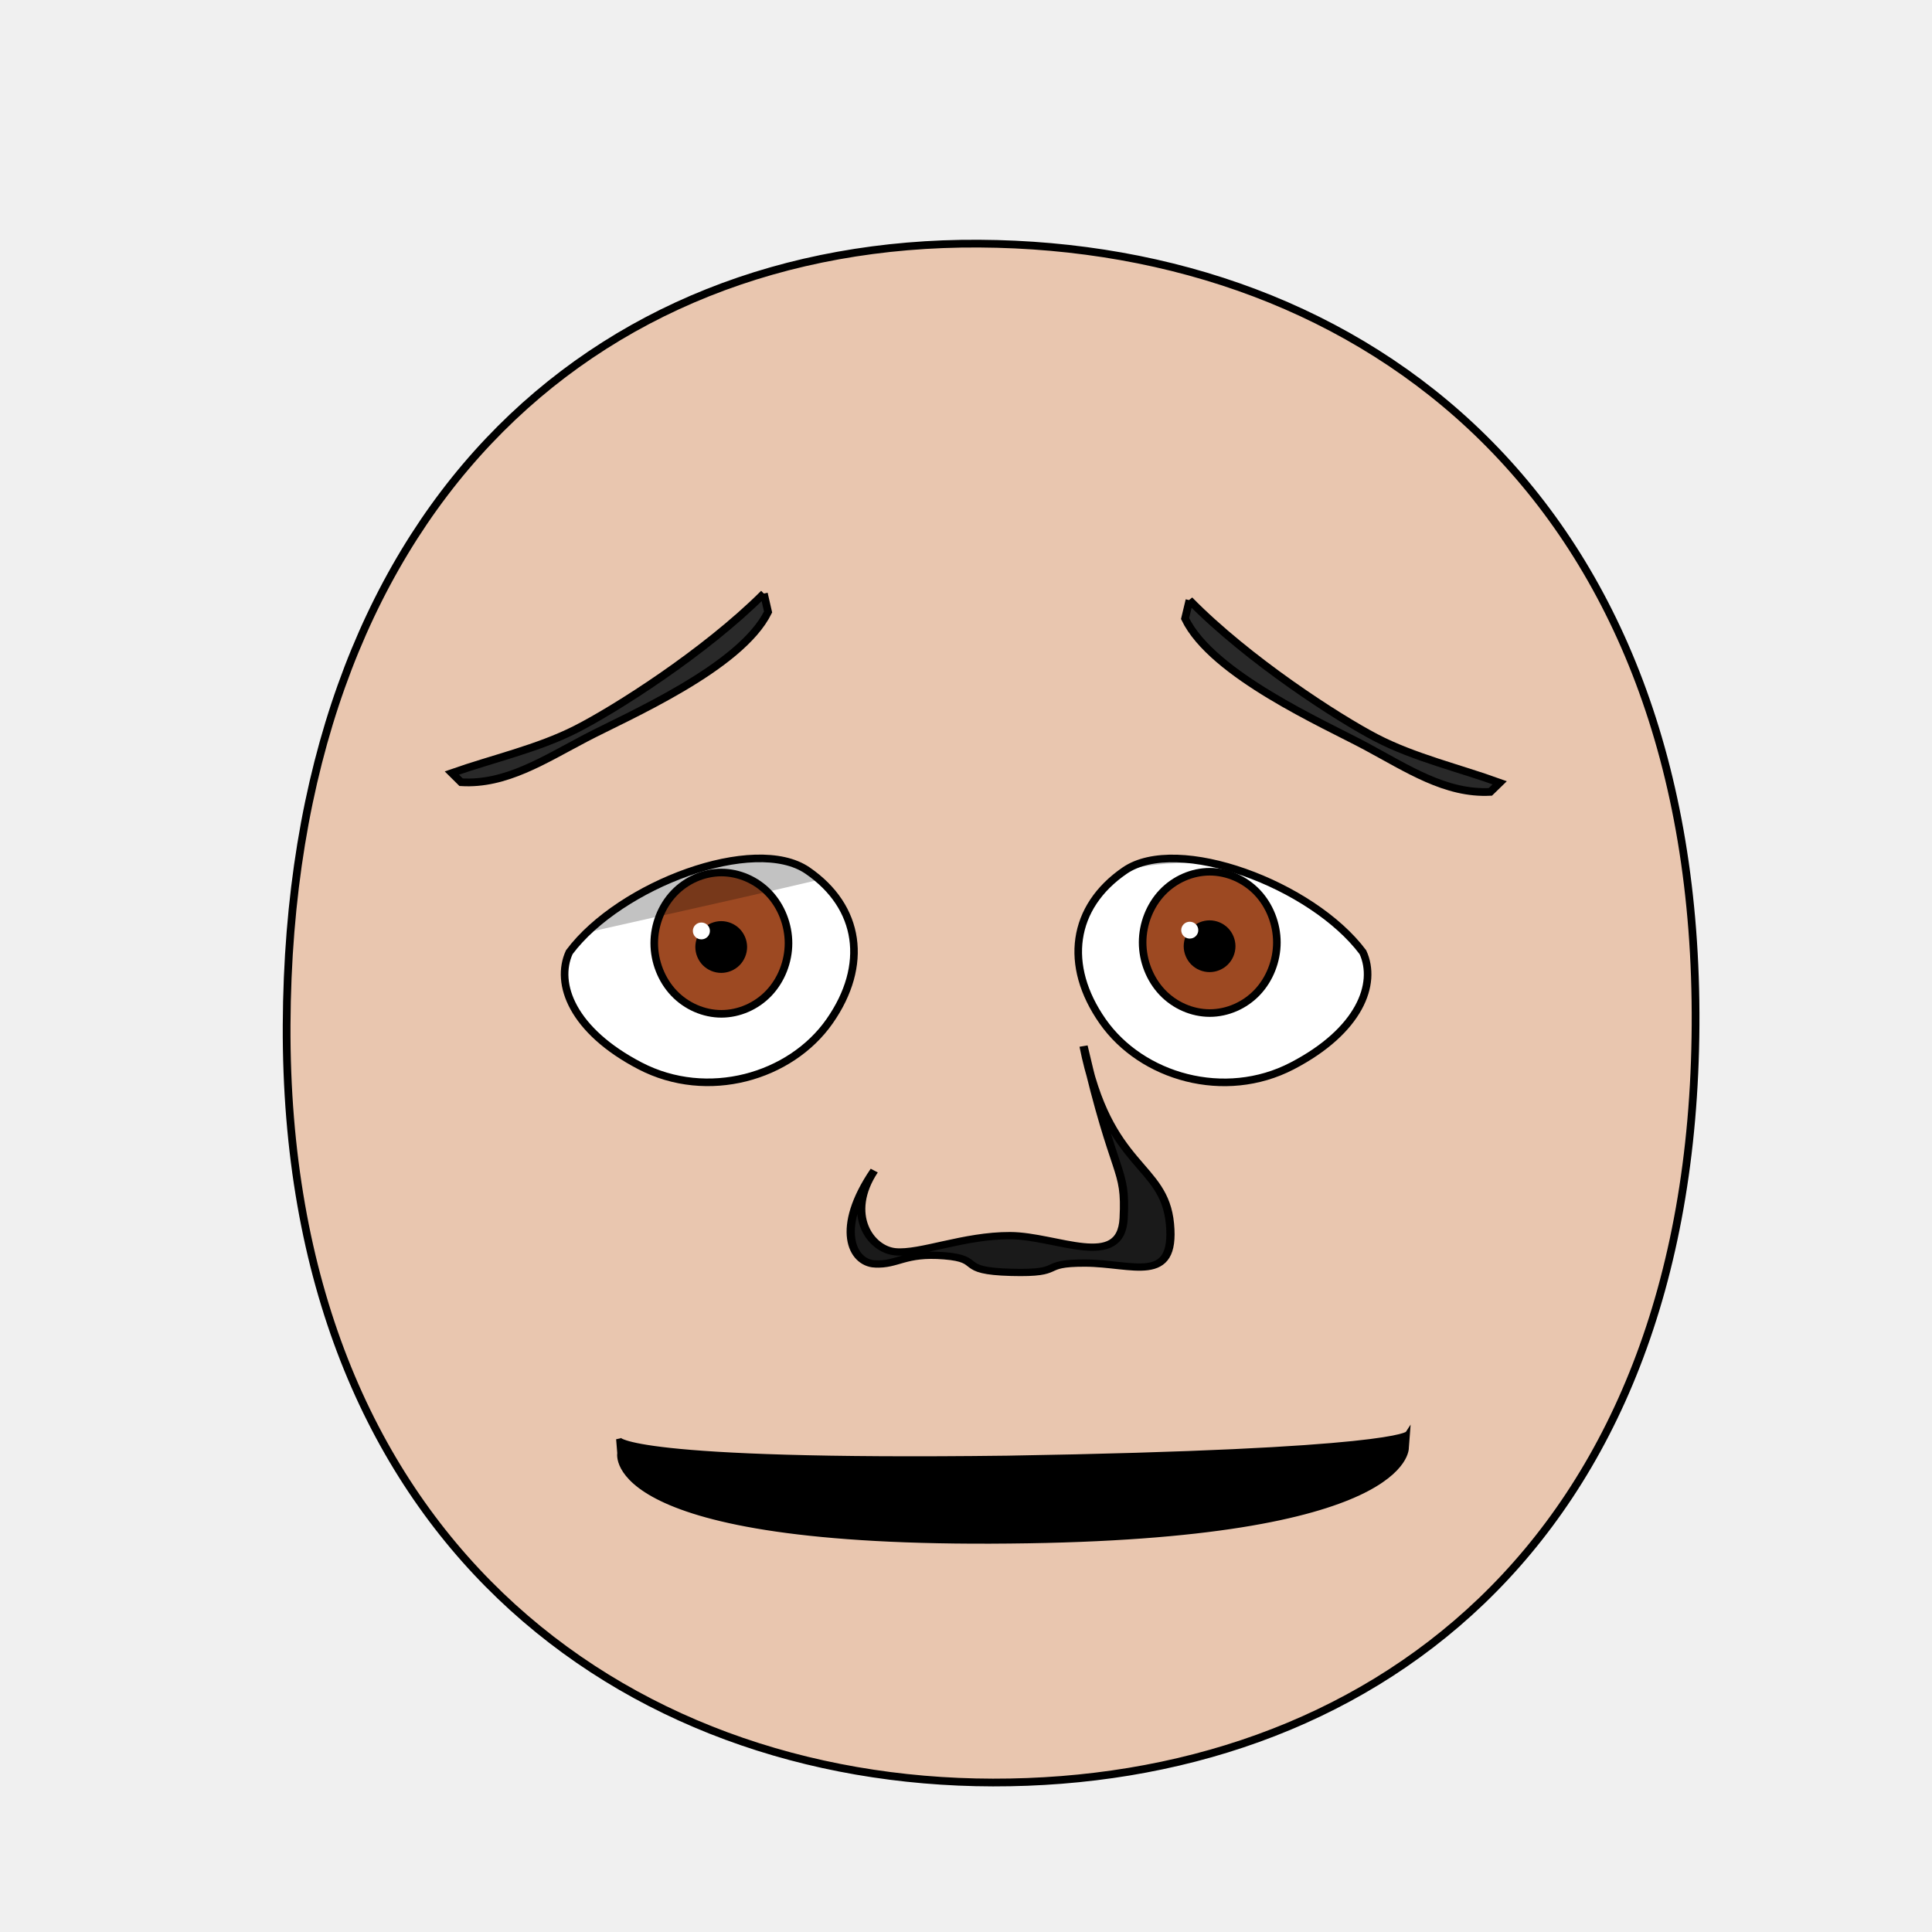
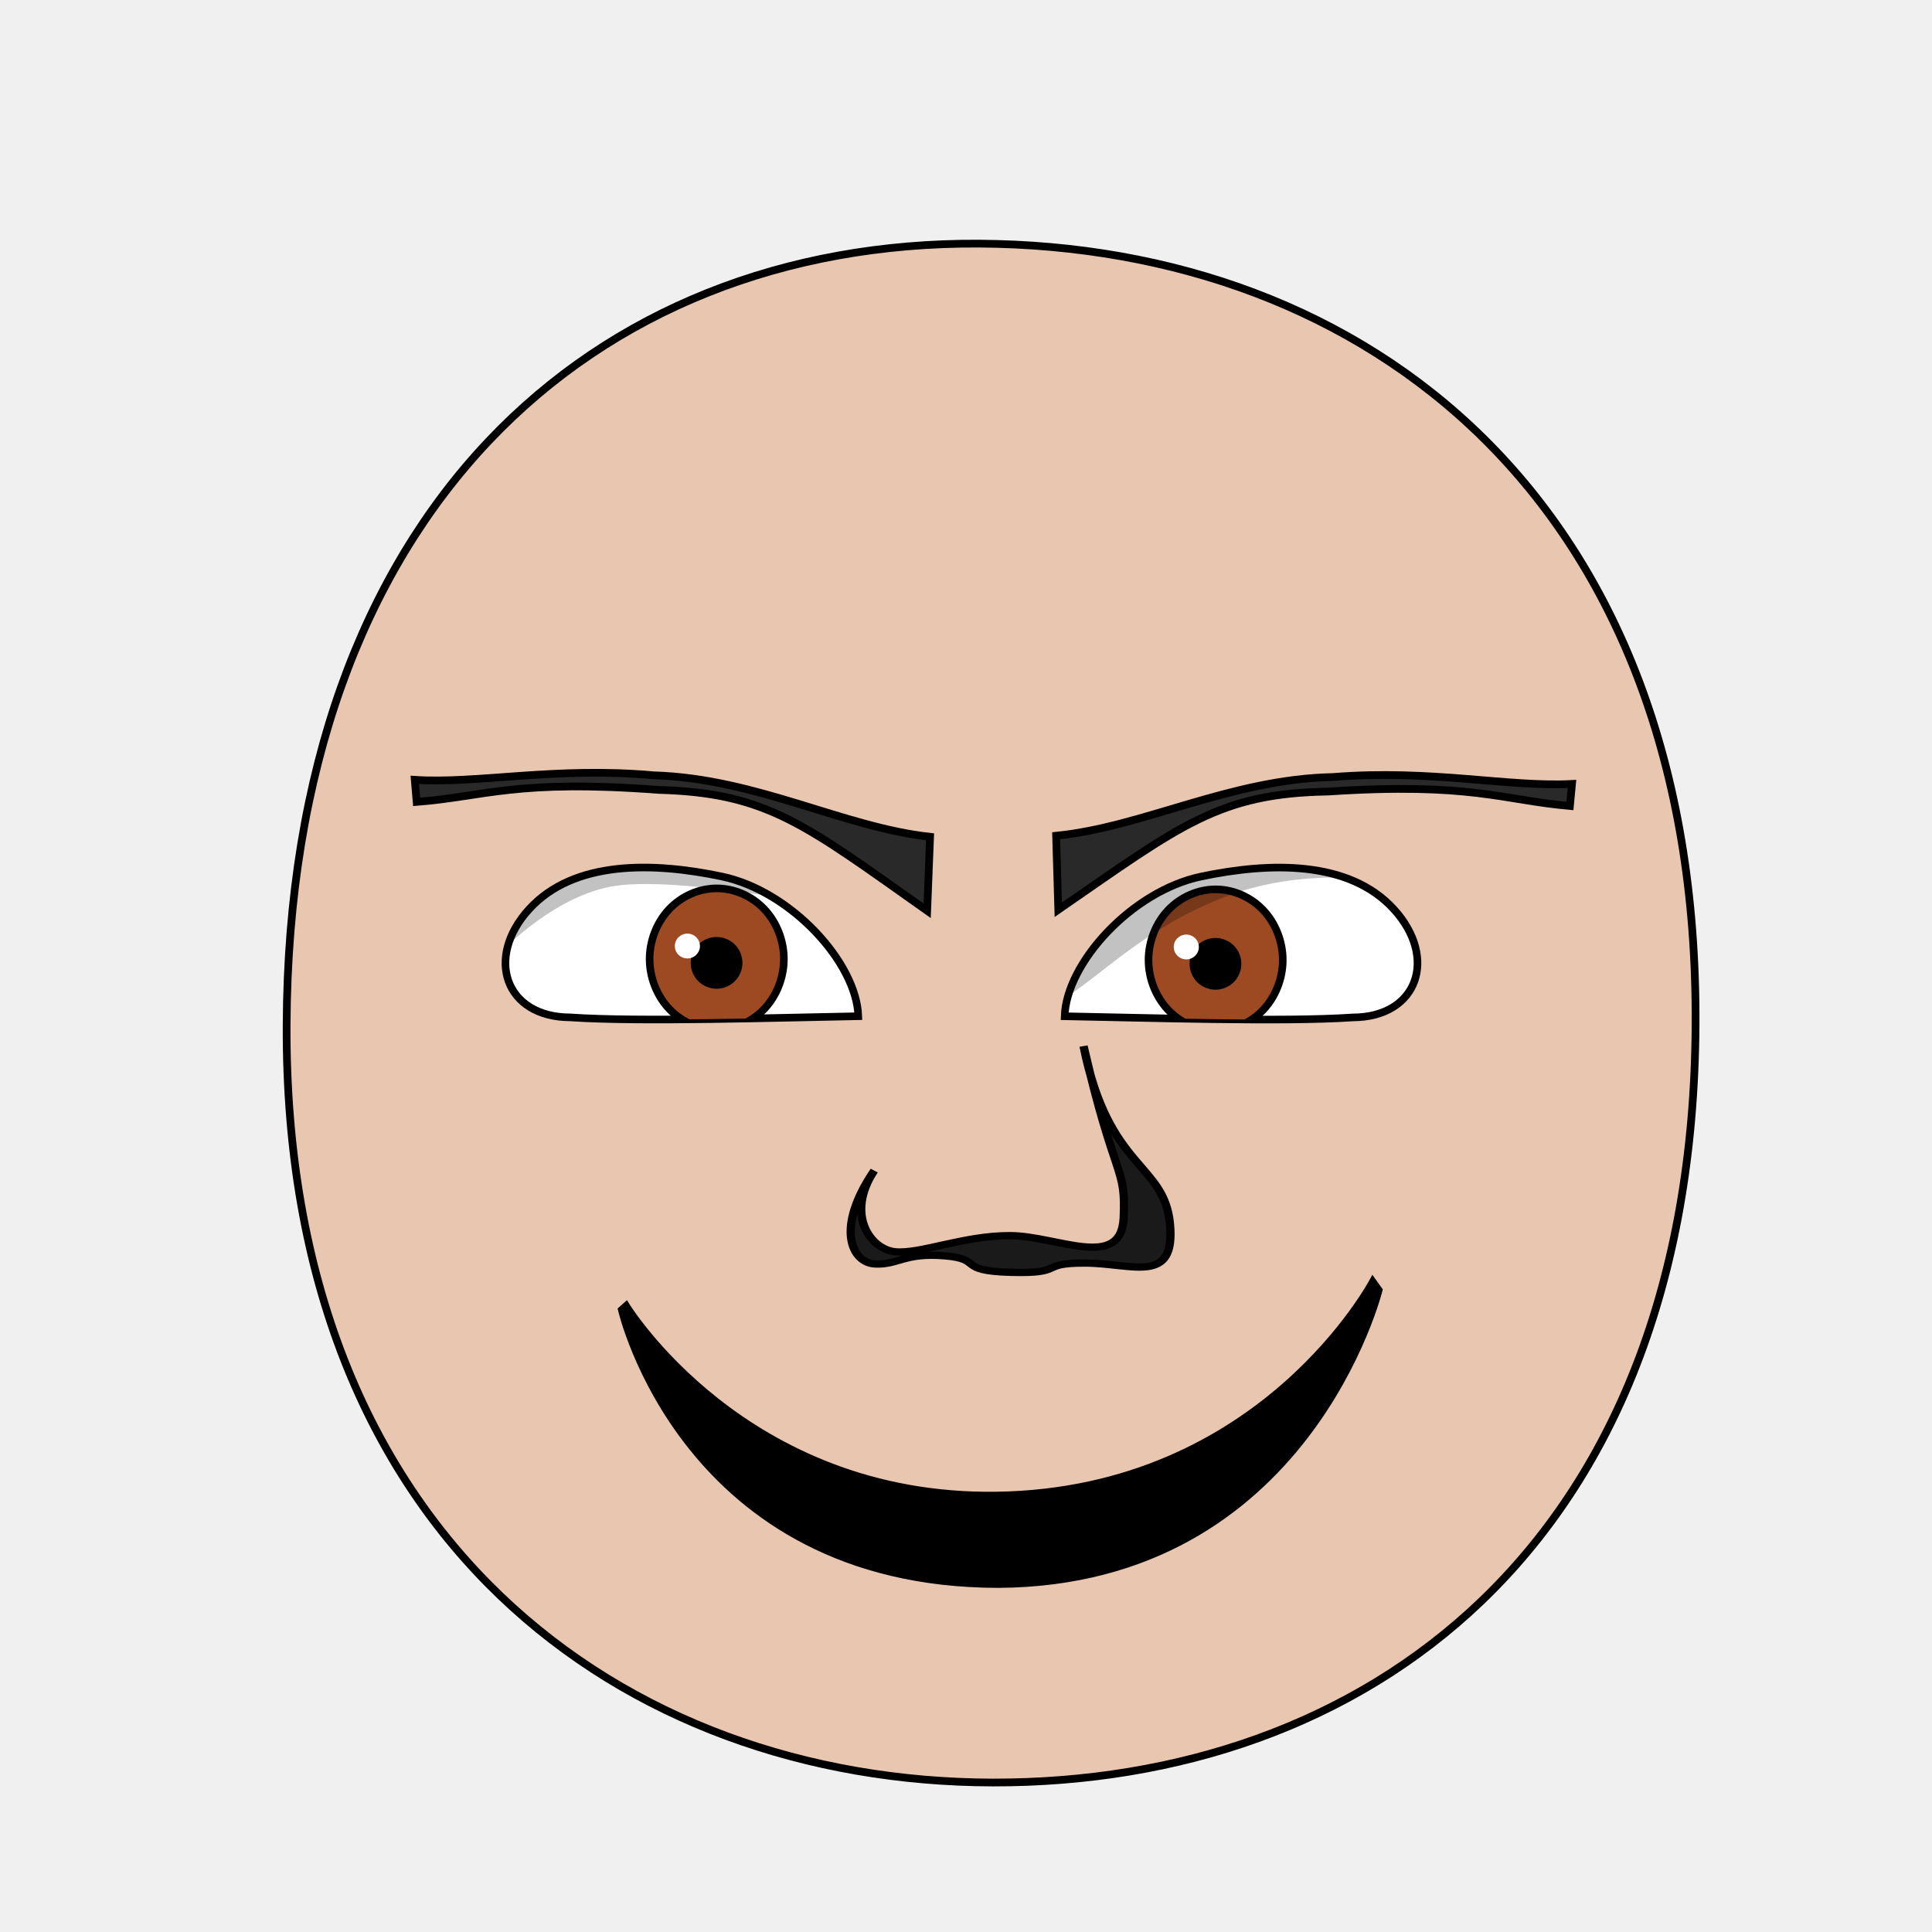
<svg xmlns="http://www.w3.org/2000/svg" xmlns:xlink="http://www.w3.org/1999/xlink" height="100%" width="100%" id="emoticon-front-view" viewBox="0 0 250 250" version="1.1">
  <defs id="defs4">
    <linearGradient id="linearGradient5745">
-       <stop style="stop-color:#f4dc15;stop-opacity:1" offset="0" id="stop5747" />
-       <stop style="stop-color:#e1430a;stop-opacity:1" offset="1" id="stop5749" />
+       <stop style="stop-color:#f4f015;stop-opacity:1" offset="0" id="stop5747" />
+       <stop style="stop-color:#f68614;stop-opacity:1" offset="1" id="stop5749" />
    </linearGradient>
    <linearGradient id="linearGradient2823">
      <stop style="stop-color:#000000;stop-opacity:1" offset="0" id="stop2825" />
-       <stop style="stop-color:#662e91;stop-opacity:1" offset="1" id="stop2827" />
+       <stop style="stop-color:#6f0a5a;stop-opacity:1" offset="1" id="stop2827" />
    </linearGradient>
    <clipPath id="clipPath2967">
-       <use transform="translate(-55.48325,15.24513)" xlink:href="#path3622" height="1" width="1" y="0" x="0" id="use2969" />
+       <use transform="translate(-57.14,-22.86)" xlink:href="#path3622" height="1" width="1" y="0" x="0" id="use2969" />
    </clipPath>
    <clipPath id="clipPath4022">
-       <use transform="matrix(-1,0,0,1,914.2133,34.33513)" xlink:href="#path3622" height="250" width="250" y="0" x="0" id="use5959" />
+       <use transform="matrix(-1,0,0,1,915.87,-3.77)" xlink:href="#path3622" height="250" width="250" y="0" x="0" id="use5959" />
    </clipPath>
    <radialGradient spreadMethod="pad" gradientTransform="matrix(98.09029,121.5278,-104.4591,83.94095,1881.611,1722.677)" gradientUnits="userSpaceOnUse" xlink:href="#linearGradient5745" id="radialGradient5694" fy="2.705" fx="-15.372" r="1" cy="2.705" cx="-15.372" />
    <linearGradient gradientTransform="translate(37.46307,-25.35117)" gradientUnits="userSpaceOnUse" xlink:href="#linearGradient2823" id="irisGradient" y2="606.466" x2="138.571" y1="488.076" x1="107.143" />
  </defs>
  <g id="head">
    <path style="fill:#e9c6af;stroke:#000000;stroke-width:1;stroke-opacity:1" id="path164" d="m 128.48,230.658 c 47.792,0.089 90.534,-30.092 90.925,-98.014 C 219.796,64.722 176.762,31.809 126.68,31.525 76.598,31.241 37.38,66.281 37.09,132.644 c -0.29,66.363 43.598,97.924 91.39,98.014 z" />
  </g>
-   <g transform="matrix(0.16,0,0,0.16,60.29453,41.38392)" style="stroke-width:4.36;stroke-miterlimit:4;stroke-dasharray:none" id="left-eye">
-     <path d="m 276.254,445.413 c 42.752,29.346 49.463,76.64 17.851,121.849 -31.611,45.209 -98.786,64.479 -153.314,36.107 C 86.263,574.996 71.851,537.023 83.573,511.439 124.637,456.525 233.502,416.068 276.254,445.413 z" style="fill:#ffffff;stroke:#000000;stroke-width:6.14;stroke-miterlimit:4;stroke-opacity:1;stroke-dasharray:none" id="path3622" />
-     <g transform="translate(55.48325,-15.24513)" style="stroke-width:4.36;stroke-miterlimit:4;stroke-dasharray:none" id="lens" clip-path="url(#clipPath2967)">
+   <g transform="matrix(0.16,0,0,0.16,59.43,37.34)" style="stroke-width:4.36;stroke-miterlimit:4;stroke-dasharray:none" id="left-eye">
+     <path d="m 212.377,475.487 c 56.032,11.789 108.912,69.743 110.34,112.991 -62.914,1.113 -176.421,4.85 -233.163,0.947 C 37.1,589.194 20.524,541.121 56.654,501.739 92.784,462.356 156.345,463.698 212.377,475.487 z" style="fill:#ffffff;stroke:#000000;stroke-width:6.14;stroke-miterlimit:4;stroke-opacity:1;stroke-dasharray:none" id="path3622" />
+     <g transform="translate(57.14,22.86)" style="stroke-width:4.36;stroke-miterlimit:4;stroke-dasharray:none" id="lens" clip-path="url(#clipPath2967)">
      <g id="g4403">
        <path style="fill:#9d4922;fill-opacity:1;stroke:#000000;stroke-width:6.14;stroke-miterlimit:4;stroke-opacity:1;stroke-dasharray:none" id="iris" d="m 205.38,519.39 c 0,14.96 -5.85,29.82 -15.9,40.4 -10.05,10.58 -24.17,16.74 -38.39,16.74 -14.21,0 -28.33,-6.16 -38.38,-16.74 -10.05,-10.58 -15.91,-25.44 -15.91,-40.4 0,-14.96 5.86,-29.83 15.91,-40.41 10.05,-10.58 24.17,-16.74 38.38,-16.74 14.22,0 28.34,6.16 38.39,16.74 10.05,10.58 15.9,25.45 15.9,40.41 z" />
-         <path d="m 168.82,522.49 c 0,4.67 -1.93,9.32 -5.24,12.63 -3.31,3.31 -7.95,5.23 -12.63,5.23 -4.68,0 -9.32,-1.92 -12.63,-5.23 -3.3,-3.31 -5.23,-7.96 -5.23,-12.63 0,-4.68 1.93,-9.33 5.23,-12.64 3.31,-3.3 7.95,-5.23 12.63,-5.23 4.68,0 9.32,1.93 12.63,5.23 3.31,3.31 5.24,7.96 5.24,12.64 z" style="fill:#000000;fill-opacity:1;stroke:#000000;stroke-width:6.14;stroke-miterlimit:4;stroke-opacity:1;stroke-dasharray:none" id="pupil" />
-         <path d="m 141.82,509.49 c 0,3.77 -3.09,6.82 -6.9,6.82 -3.81,0 -6.9,-3.05 -6.9,-6.82 0,-3.77 3.09,-6.82 6.9,-6.82 3.81,0 6.9,3.05 6.9,6.82 z" style="fill:#ffffff;fill-opacity:1;stroke:none" id="glare" />
+         <path d="M 168.81,522.49 C 168.81,527.16 166.89,531.81 163.58,535.12 160.27,538.43 155.63,540.35 150.95,540.35 146.27,540.35 141.63,538.43 138.32,535.12 135.02,531.81 133.09,527.16 133.09,522.49 133.09,517.81 135.02,513.16 138.32,509.85 141.63,506.55 146.27,504.62 150.95,504.62 155.63,504.62 160.27,506.55 163.58,509.85 166.89,513.16 168.81,517.81 168.81,522.49 Z" style="fill:#000000;fill-opacity:1;stroke:#000000;stroke-width:6.14;stroke-miterlimit:4;stroke-opacity:1;stroke-dasharray:none" id="pupil" />
+         <path d="M 137.51,508.86 C 137.51,514.41 132.95,518.90 127.35,518.90 121.74,518.90 117.19,514.41 117.19,508.86 117.19,503.32 121.74,498.82 127.35,498.82 132.95,498.82 137.51,503.32 137.51,508.86 Z" style="fill:#ffffff;fill-opacity:1;stroke:none" id="glare" />
      </g>
-       <path id="left-lid-shadow" d="m -10.826,522.276 -0.355,-114.708 316.487,4.698 0.261,37.369 c 0,0 -75.228,18.44 -177.32,41.271 -75.125,16.8 -139.073,31.37 -139.073,31.37 z" style="opacity:0.24;fill:#000000;stroke:#000000;stroke-width:1px;stroke-linecap:butt;stroke-linejoin:miter;stroke-opacity:1" />
+       <path style="opacity:0.24;fill:#000000;stroke:#000000;stroke-width:1px;stroke-linecap:butt;stroke-linejoin:miter;stroke-opacity:1" d="m -70.012,566.584 -5.326,-144.529 380.643,-9.789 1.918,77.131 c 0,0 -162.966,-37.057 -232.768,-30.371 -76.63,7.34 -144.467,107.558 -144.467,107.558 z" id="left-lid-shadow" />
    </g>
  </g>
-   <g transform="matrix(0.16,0,0,0.16,43.45945,35.8971)" style="stroke-width:4.36;stroke-miterlimit:4;stroke-dasharray:none" id="right-eye">
-     <use transform="matrix(-1,0,0,1,914.2133,34.33513)" xlink:href="#path3622" height="250" width="250" y="0" x="0" id="use3959" />
+   <g transform="matrix(0.16,0,0,0.16,42.86,37.95)" style="stroke-width:4.36;stroke-miterlimit:4;stroke-dasharray:none" id="right-eye">
+     <use transform="matrix(-1,0,0,1,915.87,-3.77)" xlink:href="#path3622" height="250" width="250" y="0" x="0" id="use3959" />
    <g id="g4015" clip-path="url(#clipPath4022)">
-       <use transform="translate(555.67,18.42)" style="stroke-width:4.36;stroke-miterlimit:4;stroke-dasharray:none" xlink:href="#g4403" height="1" width="1" y="0" x="0" id="right-lens" />
-       <path id="right-lid-shadow" d="m 537.989,543.464 -10.274,-90.738 183.195,-39.962 130.229,108.174 c 0,0 -73.422,-47.592 -153.68,-47.775 -80.257,-0.183 -124.487,42.976 -149.47,70.301 z" style="opacity:0.24;fill:#000000;stroke:#000000;stroke-width:1px;stroke-linecap:butt;stroke-linejoin:miter;stroke-miterlimit:4;stroke-opacity:1;stroke-dasharray:none" />
+       <use transform="translate(564.19,19.82)" style="stroke-width:4.36;stroke-miterlimit:4;stroke-dasharray:none" xlink:href="#g4403" height="1" width="1" y="0" x="0" id="right-lens" />
+       <path style="opacity:0.24;fill:#000000;stroke:#000000;stroke-width:1px;stroke-linecap:butt;stroke-linejoin:miter;stroke-miterlimit:4;stroke-opacity:1;stroke-dasharray:none" d="m 561.18,581.57 6.3,-148.73 362.12,-33.33 12.6,93.26 c 0,0 -112.994,-39.569 -206.494,-9.629 C 642.186,513.081 599.42,582.41 561.18,581.57 z" id="right-lid-shadow" />
    </g>
  </g>
-   <path d="m 98.844,76.806 0.545,2.382 c -3.558,7.225 -18.188,13.482 -23.57,16.302 -5.382,2.82 -10.382,6.09 -16.152,5.729 l -1.2,-1.19 c 5.253,-1.847 11.087,-3.141 16.059,-5.667 4.972,-2.526 16.626,-9.873 24.319,-17.557 z" style="fill:#292929;fill-opacity:1;fill-rule:nonzero;stroke:#000000;stroke-width:1;stroke-miterlimit:4;stroke-opacity:1;stroke-dasharray:none" id="left-eye-brow" />
-   <g transform="matrix(1.132397,0,0,1,-17.27368,2.112602)" style="stroke-width:1" id="nose">
-     <path id="nose-outline" d="m 115.229,161.444 c -2.631,-0.154 -4.576,-4.614 -0.076,-12.082 -3.31,5.65 -0.458,10.197 2.407,10.505 2.865,0.308 7.827,-2.112 13.124,-2.091 5.298,0.022 12.678,4.555 12.971,-2.257 0.293,-6.812 -0.96,-4.575 -4.582,-22.263 2.827,16.037 9.215,15.053 9.873,23.004 0.658,7.952 -4.262,5.087 -9.699,5.069 -5.438,-0.018 -2.099,1.391 -8.452,1.2 -6.354,-0.191 -3.054,-1.726 -7.64,-2.143 -4.586,-0.416 -5.294,1.211 -7.925,1.057 z" style="fill:#1a1a1a;stroke:#000000;stroke-width:0.94;stroke-miterlimit:4;stroke-dasharray:none" />
+   <path d="m 120.352,108.282 -0.377,9.573 c -15.74,-11.11 -20.645,-15.262 -34.735,-15.642 -18.48,-1.4 -22.567,0.875 -31.326,1.554 l -0.243,-2.857 c 8.164,0.529 18.256,-1.733 30.936,-0.583 13.29,0.4 24.482,6.725 35.745,7.955 z" style="fill:#292929;fill-opacity:1;fill-rule:nonzero;stroke:#000000;stroke-width:1;stroke-miterlimit:4;stroke-opacity:1;stroke-dasharray:none" id="left-eye-brow" />
+   <g transform="matrix(1.132397,0,0,1,-17.27368,2.112602)" style="stroke-width:1" id="nose-2">
+     <path id="nose-outline-2" d="m 115.229,161.444 c -2.631,-0.154 -4.576,-4.614 -0.076,-12.082 -3.31,5.65 -0.458,10.197 2.407,10.505 2.865,0.308 7.827,-2.112 13.124,-2.091 5.298,0.022 12.678,4.555 12.971,-2.257 0.293,-6.812 -0.96,-4.575 -4.582,-22.263 2.827,16.037 9.215,15.053 9.873,23.004 0.658,7.952 -4.262,5.087 -9.699,5.069 -5.438,-0.018 -2.099,1.391 -8.452,1.2 -6.354,-0.191 -3.054,-1.726 -7.64,-2.143 -4.586,-0.416 -5.294,1.211 -7.925,1.057 z" style="fill:#1a1a1a;stroke:#000000;stroke-width:0.94;stroke-miterlimit:4;stroke-dasharray:none" />
  </g>
-   <path d="m 80.035,186.214 c 0,0 1.11,3.07 50.28,2.46 50.27,-0.83 51.82,-3.17 51.82,-3.17 l -0.14,1.83 c 0,0 0.63,11.62 -51.36,12.09 -52.86,0.55 -50.45,-11.38 -50.45,-11.38 l -0.15,-1.83 z" style="fill:#000000;fill-opacity:1;stroke:#000000;stroke-width:0.62;stroke-linecap:butt;stroke-linejoin:miter;stroke-miterlimit:4;stroke-opacity:1;stroke-dasharray:none" id="mouth-path" />
-   <use transform="matrix(-1,-0.01,-0.01,1,253.5289,1.846062)" xlink:href="#left-eye-brow" height="250" width="250" y="0" x="0" id="right-eye-brow" />
+   <path d="M 81.06,168.72 C 81.06,168.72 96.26,193.82 128.96,193.34 163.39,192.83 177.62,165.54 177.62,165.54 L 178.60,166.91 C 178.60,166.91 169.25,204.91 129.19,205.16 88.31,205.12 80.26,169.43 80.26,169.43 L 81.06,168.72 Z" style="fill:#000000;fill-opacity:1;stroke:#000000;stroke-width:0.62;stroke-linecap:butt;stroke-linejoin:miter;stroke-miterlimit:4;stroke-opacity:1;stroke-dasharray:none" id="mouth-path" />
+   <use transform="matrix(-1,-0.01,-0.01,1,258.0974,1.066556)" xlink:href="#left-eye-brow" height="250" width="250" y="0" x="0" id="right-eye-brow" />
</svg>
